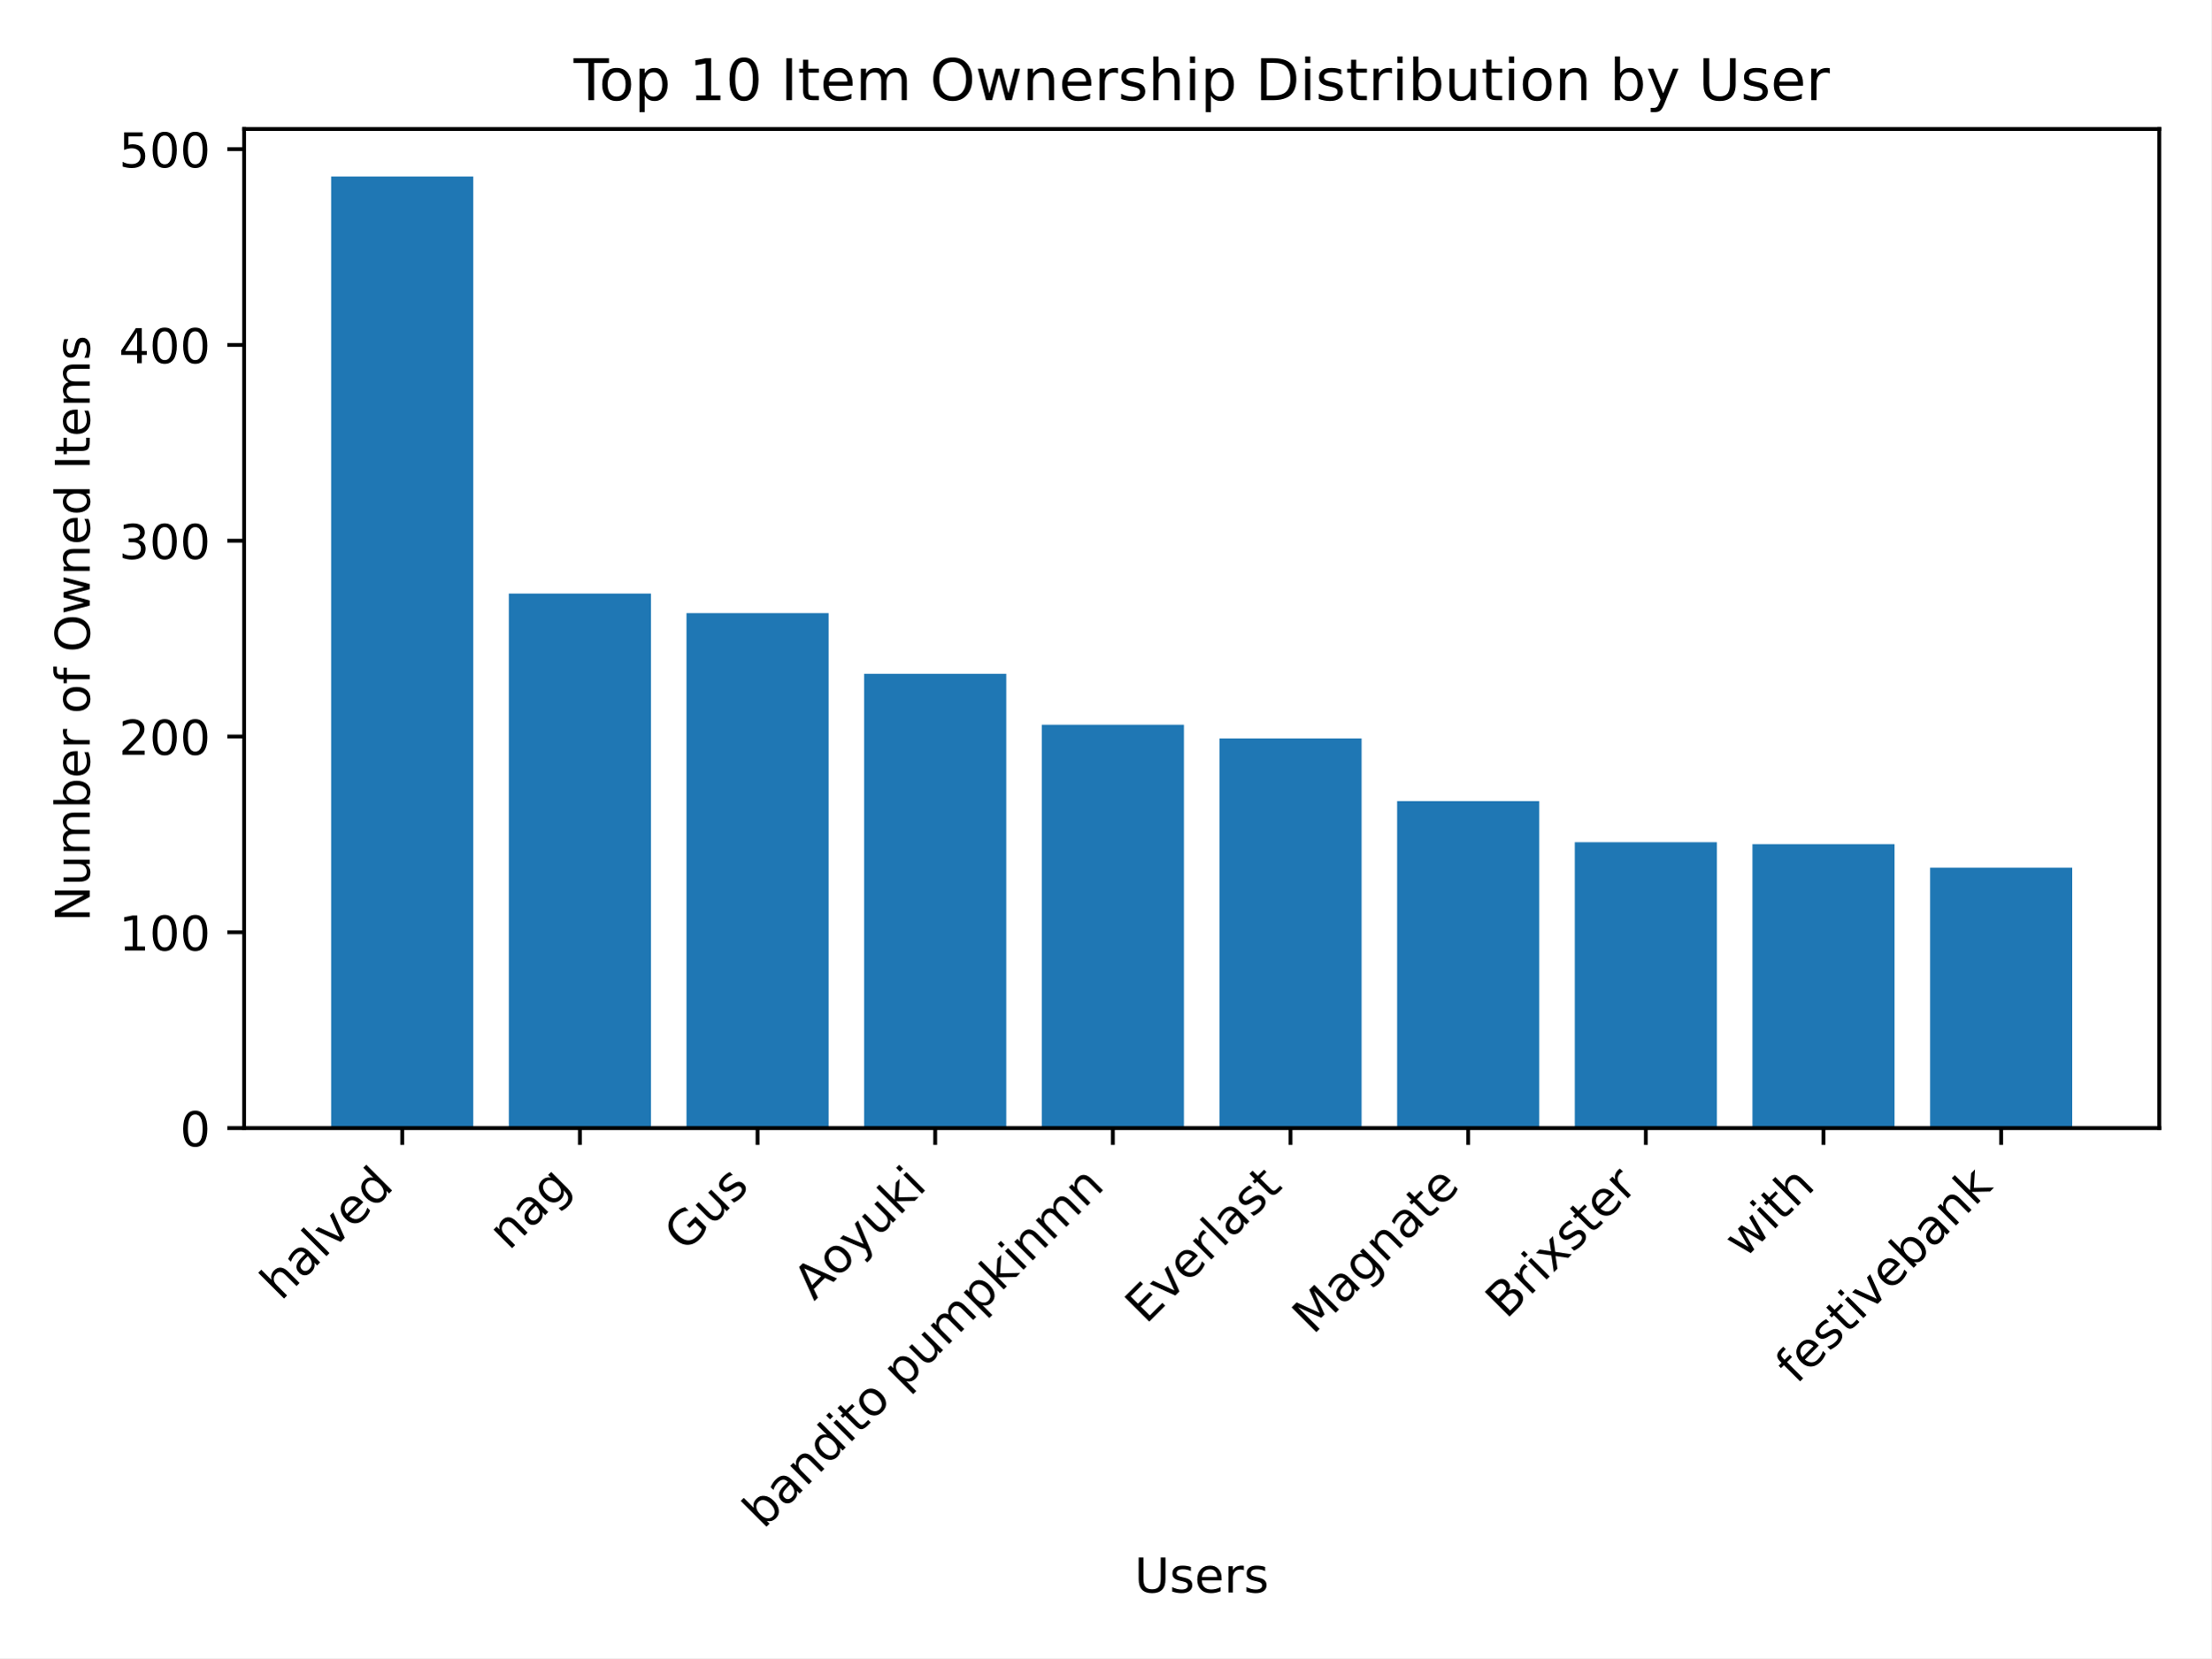
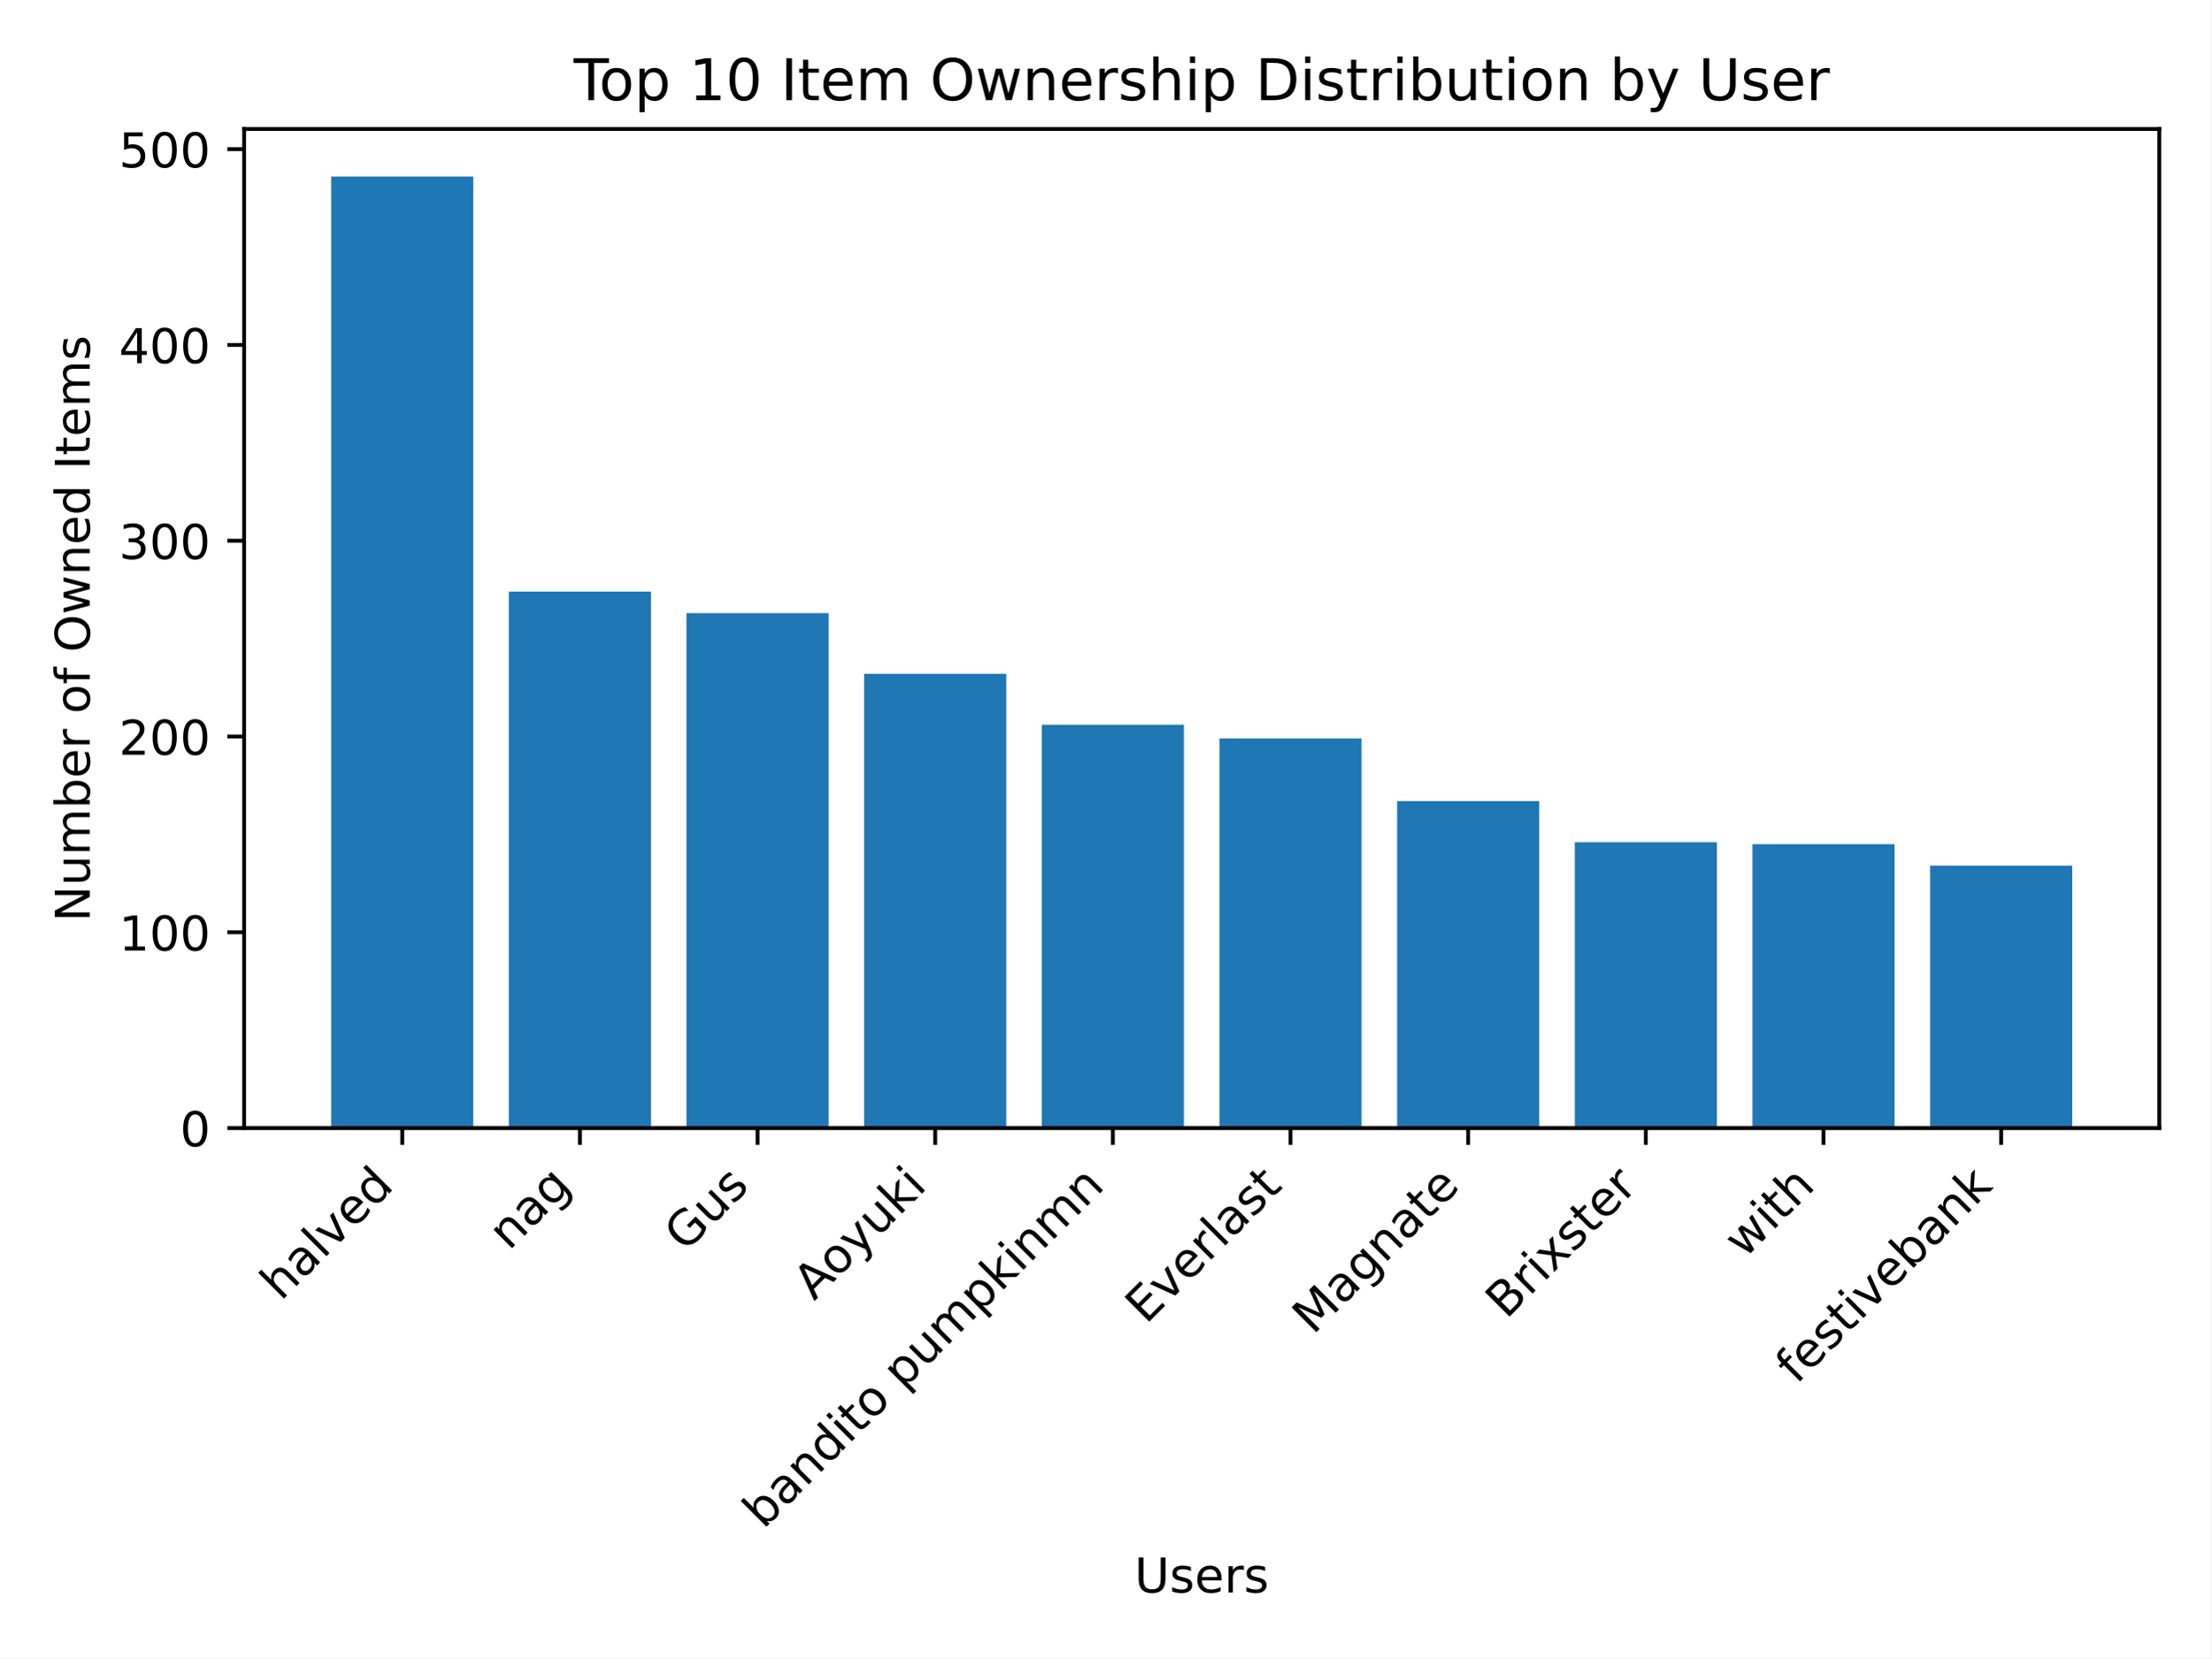
<svg xmlns="http://www.w3.org/2000/svg" xmlns:xlink="http://www.w3.org/1999/xlink" width="460.8pt" height="345.6pt" viewBox="0 0 460.8 345.6" version="1.1">
  <defs>
    <style type="text/css">*{stroke-linejoin: round; stroke-linecap: butt}</style>
  </defs>
  <g id="figure_1">
    <g id="patch_1">
      <path d="M 0 345.6  L 460.8 345.6  L 460.8 0  L 0 0  z " style="fill: #ffffff" />
    </g>
    <g id="axes_1">
      <g id="patch_2">
        <path d="M 50.87 235.125  L 450 235.125  L 450 26.88  L 50.87 26.88  z " style="fill: #ffffff" />
      </g>
      <g id="patch_3">
-         <path d="M 69.012 235.125  L 98.632 235.125  L 98.632 36.796  L 69.012 36.796  z " clip-path="url(#p51d1987bf2)" style="fill: #1f77b4" />
+         <path d="M 69.012 235.125  L 98.632 235.125  L 98.632 36.796  L 69.012 36.796  z " clip-path="url(#pe443e39ac0)" style="fill: #1f77b4" />
      </g>
      <g id="patch_4">
-         <path d="M 106.037 235.125  L 135.657 235.125  L 135.657 123.718  L 106.037 123.718  z " clip-path="url(#p51d1987bf2)" style="fill: #1f77b4" />
+         <path d="M 106.037 235.125  L 135.657 235.125  L 135.657 123.31  L 106.037 123.31  z " clip-path="url(#pe443e39ac0)" style="fill: #1f77b4" />
      </g>
      <g id="patch_5">
-         <path d="M 143.062 235.125  L 172.682 235.125  L 172.682 127.799  L 143.062 127.799  z " clip-path="url(#p51d1987bf2)" style="fill: #1f77b4" />
+         <path d="M 143.062 235.125  L 172.682 235.125  L 172.682 127.799  L 143.062 127.799  z " clip-path="url(#pe443e39ac0)" style="fill: #1f77b4" />
      </g>
      <g id="patch_6">
-         <path d="M 180.087 235.125  L 209.707 235.125  L 209.707 140.45  L 180.087 140.45  z " clip-path="url(#p51d1987bf2)" style="fill: #1f77b4" />
+         <path d="M 180.087 235.125  L 209.707 235.125  L 209.707 140.45  L 180.087 140.45  z " clip-path="url(#pe443e39ac0)" style="fill: #1f77b4" />
      </g>
      <g id="patch_7">
-         <path d="M 217.112 235.125  L 246.732 235.125  L 246.732 151.06  L 217.112 151.06  z " clip-path="url(#p51d1987bf2)" style="fill: #1f77b4" />
+         <path d="M 217.112 235.125  L 246.732 235.125  L 246.732 151.06  L 217.112 151.06  z " clip-path="url(#pe443e39ac0)" style="fill: #1f77b4" />
      </g>
      <g id="patch_8">
-         <path d="M 254.138 235.125  L 283.758 235.125  L 283.758 153.916  L 254.138 153.916  z " clip-path="url(#p51d1987bf2)" style="fill: #1f77b4" />
+         <path d="M 254.138 235.125  L 283.758 235.125  L 283.758 153.916  L 254.138 153.916  z " clip-path="url(#pe443e39ac0)" style="fill: #1f77b4" />
      </g>
      <g id="patch_9">
-         <path d="M 291.163 235.125  L 320.783 235.125  L 320.783 166.975  L 291.163 166.975  z " clip-path="url(#p51d1987bf2)" style="fill: #1f77b4" />
+         <path d="M 291.163 235.125  L 320.783 235.125  L 320.783 166.975  L 291.163 166.975  z " clip-path="url(#pe443e39ac0)" style="fill: #1f77b4" />
      </g>
      <g id="patch_10">
-         <path d="M 328.188 235.125  L 357.808 235.125  L 357.808 175.545  L 328.188 175.545  z " clip-path="url(#p51d1987bf2)" style="fill: #1f77b4" />
+         <path d="M 328.188 235.125  L 357.808 235.125  L 357.808 175.545  L 328.188 175.545  z " clip-path="url(#pe443e39ac0)" style="fill: #1f77b4" />
      </g>
      <g id="patch_11">
-         <path d="M 365.213 235.125  L 394.833 235.125  L 394.833 175.953  L 365.213 175.953  z " clip-path="url(#p51d1987bf2)" style="fill: #1f77b4" />
+         <path d="M 365.213 235.125  L 394.833 235.125  L 394.833 175.953  L 365.213 175.953  z " clip-path="url(#pe443e39ac0)" style="fill: #1f77b4" />
      </g>
      <g id="patch_12">
-         <path d="M 402.238 235.125  L 431.858 235.125  L 431.858 180.85  L 402.238 180.85  z " clip-path="url(#p51d1987bf2)" style="fill: #1f77b4" />
+         <path d="M 402.238 235.125  L 431.858 235.125  L 431.858 180.442  L 402.238 180.442  z " clip-path="url(#pe443e39ac0)" style="fill: #1f77b4" />
      </g>
      <g id="matplotlib.axis_1">
        <g id="xtick_1">
          <g id="line2d_1">
            <defs>
-               <path id="mb3ef1d6937" d="M 0 0  L 0 3.5  " style="stroke: #000000; stroke-width: 0.8" />
+               <path id="mfdde7c217c" d="M 0 0  L 0 3.5  " style="stroke: #000000; stroke-width: 0.8" />
            </defs>
            <g>
-               <use xlink:href="#mb3ef1d6937" x="83.822" y="235.125" style="stroke: #000000; stroke-width: 0.8" />
+               <use xlink:href="#mfdde7c217c" x="83.822" y="235.125" style="stroke: #000000; stroke-width: 0.8" />
            </g>
          </g>
          <g id="text_1">
            <g transform="translate(58.54764 271.3021) rotate(-45) scale(0.1 -0.1)">
              <defs>
                <path id="DejaVuSans-68" d="M 3513 2113  L 3513 0  L 2938 0  L 2938 2094  Q 2938 2591 2744 2837  Q 2550 3084 2163 3084  Q 1697 3084 1428 2787  Q 1159 2491 1159 1978  L 1159 0  L 581 0  L 581 4863  L 1159 4863  L 1159 2956  Q 1366 3272 1645 3428  Q 1925 3584 2291 3584  Q 2894 3584 3203 3211  Q 3513 2838 3513 2113  z " transform="scale(0.015625)" />
                <path id="DejaVuSans-61" d="M 2194 1759  Q 1497 1759 1228 1600  Q 959 1441 959 1056  Q 959 750 1161 570  Q 1363 391 1709 391  Q 2188 391 2477 730  Q 2766 1069 2766 1631  L 2766 1759  L 2194 1759  z M 3341 1997  L 3341 0  L 2766 0  L 2766 531  Q 2569 213 2275 61  Q 1981 -91 1556 -91  Q 1019 -91 701 211  Q 384 513 384 1019  Q 384 1609 779 1909  Q 1175 2209 1959 2209  L 2766 2209  L 2766 2266  Q 2766 2663 2505 2880  Q 2244 3097 1772 3097  Q 1472 3097 1187 3025  Q 903 2953 641 2809  L 641 3341  Q 956 3463 1253 3523  Q 1550 3584 1831 3584  Q 2591 3584 2966 3190  Q 3341 2797 3341 1997  z " transform="scale(0.015625)" />
                <path id="DejaVuSans-6c" d="M 603 4863  L 1178 4863  L 1178 0  L 603 0  L 603 4863  z " transform="scale(0.015625)" />
                <path id="DejaVuSans-76" d="M 191 3500  L 800 3500  L 1894 563  L 2988 3500  L 3597 3500  L 2284 0  L 1503 0  L 191 3500  z " transform="scale(0.015625)" />
                <path id="DejaVuSans-65" d="M 3597 1894  L 3597 1613  L 953 1613  Q 991 1019 1311 708  Q 1631 397 2203 397  Q 2534 397 2845 478  Q 3156 559 3463 722  L 3463 178  Q 3153 47 2828 -22  Q 2503 -91 2169 -91  Q 1331 -91 842 396  Q 353 884 353 1716  Q 353 2575 817 3079  Q 1281 3584 2069 3584  Q 2775 3584 3186 3129  Q 3597 2675 3597 1894  z M 3022 2063  Q 3016 2534 2758 2815  Q 2500 3097 2075 3097  Q 1594 3097 1305 2825  Q 1016 2553 972 2059  L 3022 2063  z " transform="scale(0.015625)" />
                <path id="DejaVuSans-64" d="M 2906 2969  L 2906 4863  L 3481 4863  L 3481 0  L 2906 0  L 2906 525  Q 2725 213 2448 61  Q 2172 -91 1784 -91  Q 1150 -91 751 415  Q 353 922 353 1747  Q 353 2572 751 3078  Q 1150 3584 1784 3584  Q 2172 3584 2448 3432  Q 2725 3281 2906 2969  z M 947 1747  Q 947 1113 1208 752  Q 1469 391 1925 391  Q 2381 391 2643 752  Q 2906 1113 2906 1747  Q 2906 2381 2643 2742  Q 2381 3103 1925 3103  Q 1469 3103 1208 2742  Q 947 2381 947 1747  z " transform="scale(0.015625)" />
              </defs>
              <use xlink:href="#DejaVuSans-68" />
              <use xlink:href="#DejaVuSans-61" x="63.379" />
              <use xlink:href="#DejaVuSans-6c" x="124.658" />
              <use xlink:href="#DejaVuSans-76" x="152.441" />
              <use xlink:href="#DejaVuSans-65" x="211.621" />
              <use xlink:href="#DejaVuSans-64" x="273.145" />
            </g>
          </g>
        </g>
        <g id="xtick_2">
          <g id="line2d_2">
            <g>
-               <use xlink:href="#mb3ef1d6937" x="120.847" y="235.125" style="stroke: #000000; stroke-width: 0.8" />
+               <use xlink:href="#mfdde7c217c" x="120.847" y="235.125" style="stroke: #000000; stroke-width: 0.8" />
            </g>
          </g>
          <g id="text_2">
            <g transform="translate(106.0732 260.8015) rotate(-45) scale(0.1 -0.1)">
              <defs>
                <path id="DejaVuSans-6e" d="M 3513 2113  L 3513 0  L 2938 0  L 2938 2094  Q 2938 2591 2744 2837  Q 2550 3084 2163 3084  Q 1697 3084 1428 2787  Q 1159 2491 1159 1978  L 1159 0  L 581 0  L 581 3500  L 1159 3500  L 1159 2956  Q 1366 3272 1645 3428  Q 1925 3584 2291 3584  Q 2894 3584 3203 3211  Q 3513 2838 3513 2113  z " transform="scale(0.015625)" />
                <path id="DejaVuSans-67" d="M 2906 1791  Q 2906 2416 2648 2759  Q 2391 3103 1925 3103  Q 1463 3103 1205 2759  Q 947 2416 947 1791  Q 947 1169 1205 825  Q 1463 481 1925 481  Q 2391 481 2648 825  Q 2906 1169 2906 1791  z M 3481 434  Q 3481 -459 3084 -895  Q 2688 -1331 1869 -1331  Q 1566 -1331 1297 -1286  Q 1028 -1241 775 -1147  L 775 -588  Q 1028 -725 1275 -790  Q 1522 -856 1778 -856  Q 2344 -856 2625 -561  Q 2906 -266 2906 331  L 2906 616  Q 2728 306 2450 153  Q 2172 0 1784 0  Q 1141 0 747 490  Q 353 981 353 1791  Q 353 2603 747 3093  Q 1141 3584 1784 3584  Q 2172 3584 2450 3431  Q 2728 3278 2906 2969  L 2906 3500  L 3481 3500  L 3481 434  z " transform="scale(0.015625)" />
              </defs>
              <use xlink:href="#DejaVuSans-6e" />
              <use xlink:href="#DejaVuSans-61" x="63.379" />
              <use xlink:href="#DejaVuSans-67" x="124.658" />
            </g>
          </g>
        </g>
        <g id="xtick_3">
          <g id="line2d_3">
            <g>
-               <use xlink:href="#mb3ef1d6937" x="157.872" y="235.125" style="stroke: #000000; stroke-width: 0.8" />
+               <use xlink:href="#mfdde7c217c" x="157.872" y="235.125" style="stroke: #000000; stroke-width: 0.8" />
            </g>
          </g>
          <g id="text_3">
            <g transform="translate(142.758 261.1418) rotate(-45) scale(0.1 -0.1)">
              <defs>
                <path id="DejaVuSans-47" d="M 3809 666  L 3809 1919  L 2778 1919  L 2778 2438  L 4434 2438  L 4434 434  Q 4069 175 3628 42  Q 3188 -91 2688 -91  Q 1594 -91 976 548  Q 359 1188 359 2328  Q 359 3472 976 4111  Q 1594 4750 2688 4750  Q 3144 4750 3555 4637  Q 3966 4525 4313 4306  L 4313 3634  Q 3963 3931 3569 4081  Q 3175 4231 2741 4231  Q 1884 4231 1454 3753  Q 1025 3275 1025 2328  Q 1025 1384 1454 906  Q 1884 428 2741 428  Q 3075 428 3337 486  Q 3600 544 3809 666  z " transform="scale(0.015625)" />
                <path id="DejaVuSans-75" d="M 544 1381  L 544 3500  L 1119 3500  L 1119 1403  Q 1119 906 1312 657  Q 1506 409 1894 409  Q 2359 409 2629 706  Q 2900 1003 2900 1516  L 2900 3500  L 3475 3500  L 3475 0  L 2900 0  L 2900 538  Q 2691 219 2414 64  Q 2138 -91 1772 -91  Q 1169 -91 856 284  Q 544 659 544 1381  z M 1991 3584  L 1991 3584  z " transform="scale(0.015625)" />
                <path id="DejaVuSans-73" d="M 2834 3397  L 2834 2853  Q 2591 2978 2328 3040  Q 2066 3103 1784 3103  Q 1356 3103 1142 2972  Q 928 2841 928 2578  Q 928 2378 1081 2264  Q 1234 2150 1697 2047  L 1894 2003  Q 2506 1872 2764 1633  Q 3022 1394 3022 966  Q 3022 478 2636 193  Q 2250 -91 1575 -91  Q 1294 -91 989 -36  Q 684 19 347 128  L 347 722  Q 666 556 975 473  Q 1284 391 1588 391  Q 1994 391 2212 530  Q 2431 669 2431 922  Q 2431 1156 2273 1281  Q 2116 1406 1581 1522  L 1381 1569  Q 847 1681 609 1914  Q 372 2147 372 2553  Q 372 3047 722 3315  Q 1072 3584 1716 3584  Q 2034 3584 2315 3537  Q 2597 3491 2834 3397  z " transform="scale(0.015625)" />
              </defs>
              <use xlink:href="#DejaVuSans-47" />
              <use xlink:href="#DejaVuSans-75" x="77.49" />
              <use xlink:href="#DejaVuSans-73" x="140.869" />
            </g>
          </g>
        </g>
        <g id="xtick_4">
          <g id="line2d_4">
            <g>
-               <use xlink:href="#mb3ef1d6937" x="194.897" y="235.125" style="stroke: #000000; stroke-width: 0.8" />
+               <use xlink:href="#mfdde7c217c" x="194.897" y="235.125" style="stroke: #000000; stroke-width: 0.8" />
            </g>
          </g>
          <g id="text_4">
            <g transform="translate(169.6615 271.2634) rotate(-45) scale(0.1 -0.1)">
              <defs>
                <path id="DejaVuSans-41" d="M 2188 4044  L 1331 1722  L 3047 1722  L 2188 4044  z M 1831 4666  L 2547 4666  L 4325 0  L 3669 0  L 3244 1197  L 1141 1197  L 716 0  L 50 0  L 1831 4666  z " transform="scale(0.015625)" />
                <path id="DejaVuSans-6f" d="M 1959 3097  Q 1497 3097 1228 2736  Q 959 2375 959 1747  Q 959 1119 1226 758  Q 1494 397 1959 397  Q 2419 397 2687 759  Q 2956 1122 2956 1747  Q 2956 2369 2687 2733  Q 2419 3097 1959 3097  z M 1959 3584  Q 2709 3584 3137 3096  Q 3566 2609 3566 1747  Q 3566 888 3137 398  Q 2709 -91 1959 -91  Q 1206 -91 779 398  Q 353 888 353 1747  Q 353 2609 779 3096  Q 1206 3584 1959 3584  z " transform="scale(0.015625)" />
                <path id="DejaVuSans-79" d="M 2059 -325  Q 1816 -950 1584 -1140  Q 1353 -1331 966 -1331  L 506 -1331  L 506 -850  L 844 -850  Q 1081 -850 1212 -737  Q 1344 -625 1503 -206  L 1606 56  L 191 3500  L 800 3500  L 1894 763  L 2988 3500  L 3597 3500  L 2059 -325  z " transform="scale(0.015625)" />
                <path id="DejaVuSans-6b" d="M 581 4863  L 1159 4863  L 1159 1991  L 2875 3500  L 3609 3500  L 1753 1863  L 3688 0  L 2938 0  L 1159 1709  L 1159 0  L 581 0  L 581 4863  z " transform="scale(0.015625)" />
                <path id="DejaVuSans-69" d="M 603 3500  L 1178 3500  L 1178 0  L 603 0  L 603 3500  z M 603 4863  L 1178 4863  L 1178 4134  L 603 4134  L 603 4863  z " transform="scale(0.015625)" />
              </defs>
              <use xlink:href="#DejaVuSans-41" />
              <use xlink:href="#DejaVuSans-6f" x="66.658" />
              <use xlink:href="#DejaVuSans-79" x="127.84" />
              <use xlink:href="#DejaVuSans-75" x="187.02" />
              <use xlink:href="#DejaVuSans-6b" x="250.398" />
              <use xlink:href="#DejaVuSans-69" x="308.309" />
            </g>
          </g>
        </g>
        <g id="xtick_5">
          <g id="line2d_5">
            <g>
-               <use xlink:href="#mb3ef1d6937" x="231.922" y="235.125" style="stroke: #000000; stroke-width: 0.8" />
+               <use xlink:href="#mfdde7c217c" x="231.922" y="235.125" style="stroke: #000000; stroke-width: 0.8" />
            </g>
          </g>
          <g id="text_5">
            <g transform="translate(159.0927 318.8572) rotate(-45) scale(0.1 -0.1)">
              <defs>
                <path id="DejaVuSans-62" d="M 3116 1747  Q 3116 2381 2855 2742  Q 2594 3103 2138 3103  Q 1681 3103 1420 2742  Q 1159 2381 1159 1747  Q 1159 1113 1420 752  Q 1681 391 2138 391  Q 2594 391 2855 752  Q 3116 1113 3116 1747  z M 1159 2969  Q 1341 3281 1617 3432  Q 1894 3584 2278 3584  Q 2916 3584 3314 3078  Q 3713 2572 3713 1747  Q 3713 922 3314 415  Q 2916 -91 2278 -91  Q 1894 -91 1617 61  Q 1341 213 1159 525  L 1159 0  L 581 0  L 581 4863  L 1159 4863  L 1159 2969  z " transform="scale(0.015625)" />
                <path id="DejaVuSans-74" d="M 1172 4494  L 1172 3500  L 2356 3500  L 2356 3053  L 1172 3053  L 1172 1153  Q 1172 725 1289 603  Q 1406 481 1766 481  L 2356 481  L 2356 0  L 1766 0  Q 1100 0 847 248  Q 594 497 594 1153  L 594 3053  L 172 3053  L 172 3500  L 594 3500  L 594 4494  L 1172 4494  z " transform="scale(0.015625)" />
                <path id="DejaVuSans-20" transform="scale(0.015625)" />
                <path id="DejaVuSans-70" d="M 1159 525  L 1159 -1331  L 581 -1331  L 581 3500  L 1159 3500  L 1159 2969  Q 1341 3281 1617 3432  Q 1894 3584 2278 3584  Q 2916 3584 3314 3078  Q 3713 2572 3713 1747  Q 3713 922 3314 415  Q 2916 -91 2278 -91  Q 1894 -91 1617 61  Q 1341 213 1159 525  z M 3116 1747  Q 3116 2381 2855 2742  Q 2594 3103 2138 3103  Q 1681 3103 1420 2742  Q 1159 2381 1159 1747  Q 1159 1113 1420 752  Q 1681 391 2138 391  Q 2594 391 2855 752  Q 3116 1113 3116 1747  z " transform="scale(0.015625)" />
                <path id="DejaVuSans-6d" d="M 3328 2828  Q 3544 3216 3844 3400  Q 4144 3584 4550 3584  Q 5097 3584 5394 3201  Q 5691 2819 5691 2113  L 5691 0  L 5113 0  L 5113 2094  Q 5113 2597 4934 2840  Q 4756 3084 4391 3084  Q 3944 3084 3684 2787  Q 3425 2491 3425 1978  L 3425 0  L 2847 0  L 2847 2094  Q 2847 2600 2669 2842  Q 2491 3084 2119 3084  Q 1678 3084 1418 2786  Q 1159 2488 1159 1978  L 1159 0  L 581 0  L 581 3500  L 1159 3500  L 1159 2956  Q 1356 3278 1631 3431  Q 1906 3584 2284 3584  Q 2666 3584 2933 3390  Q 3200 3197 3328 2828  z " transform="scale(0.015625)" />
              </defs>
              <use xlink:href="#DejaVuSans-62" />
              <use xlink:href="#DejaVuSans-61" x="63.477" />
              <use xlink:href="#DejaVuSans-6e" x="124.756" />
              <use xlink:href="#DejaVuSans-64" x="188.135" />
              <use xlink:href="#DejaVuSans-69" x="251.611" />
              <use xlink:href="#DejaVuSans-74" x="279.395" />
              <use xlink:href="#DejaVuSans-6f" x="318.604" />
              <use xlink:href="#DejaVuSans-20" x="379.785" />
              <use xlink:href="#DejaVuSans-70" x="411.572" />
              <use xlink:href="#DejaVuSans-75" x="475.049" />
              <use xlink:href="#DejaVuSans-6d" x="538.428" />
              <use xlink:href="#DejaVuSans-70" x="635.84" />
              <use xlink:href="#DejaVuSans-6b" x="699.316" />
              <use xlink:href="#DejaVuSans-69" x="757.227" />
              <use xlink:href="#DejaVuSans-6e" x="785.01" />
              <use xlink:href="#DejaVuSans-6d" x="848.389" />
              <use xlink:href="#DejaVuSans-6e" x="945.801" />
            </g>
          </g>
        </g>
        <g id="xtick_6">
          <g id="line2d_6">
            <g>
-               <use xlink:href="#mb3ef1d6937" x="268.948" y="235.125" style="stroke: #000000; stroke-width: 0.8" />
+               <use xlink:href="#mfdde7c217c" x="268.948" y="235.125" style="stroke: #000000; stroke-width: 0.8" />
            </g>
          </g>
          <g id="text_6">
            <g transform="translate(238.8126 276.1623) rotate(-45) scale(0.1 -0.1)">
              <defs>
                <path id="DejaVuSans-45" d="M 628 4666  L 3578 4666  L 3578 4134  L 1259 4134  L 1259 2753  L 3481 2753  L 3481 2222  L 1259 2222  L 1259 531  L 3634 531  L 3634 0  L 628 0  L 628 4666  z " transform="scale(0.015625)" />
                <path id="DejaVuSans-72" d="M 2631 2963  Q 2534 3019 2420 3045  Q 2306 3072 2169 3072  Q 1681 3072 1420 2755  Q 1159 2438 1159 1844  L 1159 0  L 581 0  L 581 3500  L 1159 3500  L 1159 2956  Q 1341 3275 1631 3429  Q 1922 3584 2338 3584  Q 2397 3584 2469 3576  Q 2541 3569 2628 3553  L 2631 2963  z " transform="scale(0.015625)" />
              </defs>
              <use xlink:href="#DejaVuSans-45" />
              <use xlink:href="#DejaVuSans-76" x="63.184" />
              <use xlink:href="#DejaVuSans-65" x="122.363" />
              <use xlink:href="#DejaVuSans-72" x="183.887" />
              <use xlink:href="#DejaVuSans-6c" x="225" />
              <use xlink:href="#DejaVuSans-61" x="252.783" />
              <use xlink:href="#DejaVuSans-73" x="314.062" />
              <use xlink:href="#DejaVuSans-74" x="366.162" />
            </g>
          </g>
        </g>
        <g id="xtick_7">
          <g id="line2d_7">
            <g>
-               <use xlink:href="#mb3ef1d6937" x="305.973" y="235.125" style="stroke: #000000; stroke-width: 0.8" />
+               <use xlink:href="#mfdde7c217c" x="305.973" y="235.125" style="stroke: #000000; stroke-width: 0.8" />
            </g>
          </g>
          <g id="text_7">
            <g transform="translate(273.6412 278.3588) rotate(-45) scale(0.1 -0.1)">
              <defs>
                <path id="DejaVuSans-4d" d="M 628 4666  L 1569 4666  L 2759 1491  L 3956 4666  L 4897 4666  L 4897 0  L 4281 0  L 4281 4097  L 3078 897  L 2444 897  L 1241 4097  L 1241 0  L 628 0  L 628 4666  z " transform="scale(0.015625)" />
              </defs>
              <use xlink:href="#DejaVuSans-4d" />
              <use xlink:href="#DejaVuSans-61" x="86.279" />
              <use xlink:href="#DejaVuSans-67" x="147.559" />
              <use xlink:href="#DejaVuSans-6e" x="211.035" />
              <use xlink:href="#DejaVuSans-61" x="274.414" />
              <use xlink:href="#DejaVuSans-74" x="335.693" />
              <use xlink:href="#DejaVuSans-65" x="374.902" />
            </g>
          </g>
        </g>
        <g id="xtick_8">
          <g id="line2d_8">
            <g>
-               <use xlink:href="#mb3ef1d6937" x="342.998" y="235.125" style="stroke: #000000; stroke-width: 0.8" />
+               <use xlink:href="#mfdde7c217c" x="342.998" y="235.125" style="stroke: #000000; stroke-width: 0.8" />
            </g>
          </g>
          <g id="text_8">
            <g transform="translate(313.9057 275.1193) rotate(-45) scale(0.1 -0.1)">
              <defs>
                <path id="DejaVuSans-42" d="M 1259 2228  L 1259 519  L 2272 519  Q 2781 519 3026 730  Q 3272 941 3272 1375  Q 3272 1813 3026 2020  Q 2781 2228 2272 2228  L 1259 2228  z M 1259 4147  L 1259 2741  L 2194 2741  Q 2656 2741 2882 2914  Q 3109 3088 3109 3444  Q 3109 3797 2882 3972  Q 2656 4147 2194 4147  L 1259 4147  z M 628 4666  L 2241 4666  Q 2963 4666 3353 4366  Q 3744 4066 3744 3513  Q 3744 3084 3544 2831  Q 3344 2578 2956 2516  Q 3422 2416 3680 2098  Q 3938 1781 3938 1306  Q 3938 681 3513 340  Q 3088 0 2303 0  L 628 0  L 628 4666  z " transform="scale(0.015625)" />
                <path id="DejaVuSans-78" d="M 3513 3500  L 2247 1797  L 3578 0  L 2900 0  L 1881 1375  L 863 0  L 184 0  L 1544 1831  L 300 3500  L 978 3500  L 1906 2253  L 2834 3500  L 3513 3500  z " transform="scale(0.015625)" />
              </defs>
              <use xlink:href="#DejaVuSans-42" />
              <use xlink:href="#DejaVuSans-72" x="68.604" />
              <use xlink:href="#DejaVuSans-69" x="109.717" />
              <use xlink:href="#DejaVuSans-78" x="137.5" />
              <use xlink:href="#DejaVuSans-73" x="196.68" />
              <use xlink:href="#DejaVuSans-74" x="248.779" />
              <use xlink:href="#DejaVuSans-65" x="287.988" />
              <use xlink:href="#DejaVuSans-72" x="349.512" />
            </g>
          </g>
        </g>
        <g id="xtick_9">
          <g id="line2d_9">
            <g>
-               <use xlink:href="#mb3ef1d6937" x="380.023" y="235.125" style="stroke: #000000; stroke-width: 0.8" />
+               <use xlink:href="#mfdde7c217c" x="380.023" y="235.125" style="stroke: #000000; stroke-width: 0.8" />
            </g>
          </g>
          <g id="text_9">
            <g transform="translate(363.5515 262.4986) rotate(-45) scale(0.1 -0.1)">
              <defs>
                <path id="DejaVuSans-77" d="M 269 3500  L 844 3500  L 1563 769  L 2278 3500  L 2956 3500  L 3675 769  L 4391 3500  L 4966 3500  L 4050 0  L 3372 0  L 2619 2869  L 1863 0  L 1184 0  L 269 3500  z " transform="scale(0.015625)" />
              </defs>
              <use xlink:href="#DejaVuSans-77" />
              <use xlink:href="#DejaVuSans-69" x="81.787" />
              <use xlink:href="#DejaVuSans-74" x="109.57" />
              <use xlink:href="#DejaVuSans-68" x="148.779" />
            </g>
          </g>
        </g>
        <g id="xtick_10">
          <g id="line2d_10">
            <g>
-               <use xlink:href="#mb3ef1d6937" x="417.048" y="235.125" style="stroke: #000000; stroke-width: 0.8" />
+               <use xlink:href="#mfdde7c217c" x="417.048" y="235.125" style="stroke: #000000; stroke-width: 0.8" />
            </g>
          </g>
          <g id="text_10">
            <g transform="translate(374.3827 288.6925) rotate(-45) scale(0.1 -0.1)">
              <defs>
                <path id="DejaVuSans-66" d="M 2375 4863  L 2375 4384  L 1825 4384  Q 1516 4384 1395 4259  Q 1275 4134 1275 3809  L 1275 3500  L 2222 3500  L 2222 3053  L 1275 3053  L 1275 0  L 697 0  L 697 3053  L 147 3053  L 147 3500  L 697 3500  L 697 3744  Q 697 4328 969 4595  Q 1241 4863 1831 4863  L 2375 4863  z " transform="scale(0.015625)" />
              </defs>
              <use xlink:href="#DejaVuSans-66" />
              <use xlink:href="#DejaVuSans-65" x="35.205" />
              <use xlink:href="#DejaVuSans-73" x="96.729" />
              <use xlink:href="#DejaVuSans-74" x="148.828" />
              <use xlink:href="#DejaVuSans-69" x="188.037" />
              <use xlink:href="#DejaVuSans-76" x="215.82" />
              <use xlink:href="#DejaVuSans-65" x="275" />
              <use xlink:href="#DejaVuSans-62" x="336.523" />
              <use xlink:href="#DejaVuSans-61" x="400" />
              <use xlink:href="#DejaVuSans-6e" x="461.279" />
              <use xlink:href="#DejaVuSans-6b" x="524.658" />
            </g>
          </g>
        </g>
        <g id="text_11">
          <g transform="translate(236.4342 331.9262) scale(0.1 -0.1)">
            <defs>
              <path id="DejaVuSans-55" d="M 556 4666  L 1191 4666  L 1191 1831  Q 1191 1081 1462 751  Q 1734 422 2344 422  Q 2950 422 3222 751  Q 3494 1081 3494 1831  L 3494 4666  L 4128 4666  L 4128 1753  Q 4128 841 3676 375  Q 3225 -91 2344 -91  Q 1459 -91 1007 375  Q 556 841 556 1753  L 556 4666  z " transform="scale(0.015625)" />
            </defs>
            <use xlink:href="#DejaVuSans-55" />
            <use xlink:href="#DejaVuSans-73" x="73.193" />
            <use xlink:href="#DejaVuSans-65" x="125.293" />
            <use xlink:href="#DejaVuSans-72" x="186.816" />
            <use xlink:href="#DejaVuSans-73" x="227.93" />
          </g>
        </g>
      </g>
      <g id="matplotlib.axis_2">
        <g id="ytick_1">
          <g id="line2d_11">
            <defs>
-               <path id="m74cdeef93b" d="M 0 0  L -3.5 0  " style="stroke: #000000; stroke-width: 0.8" />
+               <path id="m3d1c276ce7" d="M 0 0  L -3.5 0  " style="stroke: #000000; stroke-width: 0.8" />
            </defs>
            <g>
-               <use xlink:href="#m74cdeef93b" x="50.87" y="235.125" style="stroke: #000000; stroke-width: 0.8" />
+               <use xlink:href="#m3d1c276ce7" x="50.87" y="235.125" style="stroke: #000000; stroke-width: 0.8" />
            </g>
          </g>
          <g id="text_12">
            <g transform="translate(37.5075 238.9243) scale(0.1 -0.1)">
              <defs>
                <path id="DejaVuSans-30" d="M 2034 4250  Q 1547 4250 1301 3770  Q 1056 3291 1056 2328  Q 1056 1369 1301 889  Q 1547 409 2034 409  Q 2525 409 2770 889  Q 3016 1369 3016 2328  Q 3016 3291 2770 3770  Q 2525 4250 2034 4250  z M 2034 4750  Q 2819 4750 3233 4129  Q 3647 3509 3647 2328  Q 3647 1150 3233 529  Q 2819 -91 2034 -91  Q 1250 -91 836 529  Q 422 1150 422 2328  Q 422 3509 836 4129  Q 1250 4750 2034 4750  z " transform="scale(0.015625)" />
              </defs>
              <use xlink:href="#DejaVuSans-30" />
            </g>
          </g>
        </g>
        <g id="ytick_2">
          <g id="line2d_12">
            <g>
-               <use xlink:href="#m74cdeef93b" x="50.87" y="194.317" style="stroke: #000000; stroke-width: 0.8" />
+               <use xlink:href="#m3d1c276ce7" x="50.87" y="194.317" style="stroke: #000000; stroke-width: 0.8" />
            </g>
          </g>
          <g id="text_13">
            <g transform="translate(24.7825 198.1159) scale(0.1 -0.1)">
              <defs>
                <path id="DejaVuSans-31" d="M 794 531  L 1825 531  L 1825 4091  L 703 3866  L 703 4441  L 1819 4666  L 2450 4666  L 2450 531  L 3481 531  L 3481 0  L 794 0  L 794 531  z " transform="scale(0.015625)" />
              </defs>
              <use xlink:href="#DejaVuSans-31" />
              <use xlink:href="#DejaVuSans-30" x="63.623" />
              <use xlink:href="#DejaVuSans-30" x="127.246" />
            </g>
          </g>
        </g>
        <g id="ytick_3">
          <g id="line2d_13">
            <g>
-               <use xlink:href="#m74cdeef93b" x="50.87" y="153.508" style="stroke: #000000; stroke-width: 0.8" />
+               <use xlink:href="#m3d1c276ce7" x="50.87" y="153.508" style="stroke: #000000; stroke-width: 0.8" />
            </g>
          </g>
          <g id="text_14">
            <g transform="translate(24.7825 157.3076) scale(0.1 -0.1)">
              <defs>
                <path id="DejaVuSans-32" d="M 1228 531  L 3431 531  L 3431 0  L 469 0  L 469 531  Q 828 903 1448 1529  Q 2069 2156 2228 2338  Q 2531 2678 2651 2914  Q 2772 3150 2772 3378  Q 2772 3750 2511 3984  Q 2250 4219 1831 4219  Q 1534 4219 1204 4116  Q 875 4013 500 3803  L 500 4441  Q 881 4594 1212 4672  Q 1544 4750 1819 4750  Q 2544 4750 2975 4387  Q 3406 4025 3406 3419  Q 3406 3131 3298 2873  Q 3191 2616 2906 2266  Q 2828 2175 2409 1742  Q 1991 1309 1228 531  z " transform="scale(0.015625)" />
              </defs>
              <use xlink:href="#DejaVuSans-32" />
              <use xlink:href="#DejaVuSans-30" x="63.623" />
              <use xlink:href="#DejaVuSans-30" x="127.246" />
            </g>
          </g>
        </g>
        <g id="ytick_4">
          <g id="line2d_14">
            <g>
-               <use xlink:href="#m74cdeef93b" x="50.87" y="112.7" style="stroke: #000000; stroke-width: 0.8" />
+               <use xlink:href="#m3d1c276ce7" x="50.87" y="112.7" style="stroke: #000000; stroke-width: 0.8" />
            </g>
          </g>
          <g id="text_15">
            <g transform="translate(24.7825 116.4992) scale(0.1 -0.1)">
              <defs>
                <path id="DejaVuSans-33" d="M 2597 2516  Q 3050 2419 3304 2112  Q 3559 1806 3559 1356  Q 3559 666 3084 287  Q 2609 -91 1734 -91  Q 1441 -91 1130 -33  Q 819 25 488 141  L 488 750  Q 750 597 1062 519  Q 1375 441 1716 441  Q 2309 441 2620 675  Q 2931 909 2931 1356  Q 2931 1769 2642 2001  Q 2353 2234 1838 2234  L 1294 2234  L 1294 2753  L 1863 2753  Q 2328 2753 2575 2939  Q 2822 3125 2822 3475  Q 2822 3834 2567 4026  Q 2313 4219 1838 4219  Q 1578 4219 1281 4162  Q 984 4106 628 3988  L 628 4550  Q 988 4650 1302 4700  Q 1616 4750 1894 4750  Q 2613 4750 3031 4423  Q 3450 4097 3450 3541  Q 3450 3153 3228 2886  Q 3006 2619 2597 2516  z " transform="scale(0.015625)" />
              </defs>
              <use xlink:href="#DejaVuSans-33" />
              <use xlink:href="#DejaVuSans-30" x="63.623" />
              <use xlink:href="#DejaVuSans-30" x="127.246" />
            </g>
          </g>
        </g>
        <g id="ytick_5">
          <g id="line2d_15">
            <g>
-               <use xlink:href="#m74cdeef93b" x="50.87" y="71.892" style="stroke: #000000; stroke-width: 0.8" />
+               <use xlink:href="#m3d1c276ce7" x="50.87" y="71.892" style="stroke: #000000; stroke-width: 0.8" />
            </g>
          </g>
          <g id="text_16">
            <g transform="translate(24.7825 75.69084) scale(0.1 -0.1)">
              <defs>
                <path id="DejaVuSans-34" d="M 2419 4116  L 825 1625  L 2419 1625  L 2419 4116  z M 2253 4666  L 3047 4666  L 3047 1625  L 3713 1625  L 3713 1100  L 3047 1100  L 3047 0  L 2419 0  L 2419 1100  L 313 1100  L 313 1709  L 2253 4666  z " transform="scale(0.015625)" />
              </defs>
              <use xlink:href="#DejaVuSans-34" />
              <use xlink:href="#DejaVuSans-30" x="63.623" />
              <use xlink:href="#DejaVuSans-30" x="127.246" />
            </g>
          </g>
        </g>
        <g id="ytick_6">
          <g id="line2d_16">
            <g>
-               <use xlink:href="#m74cdeef93b" x="50.87" y="31.083" style="stroke: #000000; stroke-width: 0.8" />
+               <use xlink:href="#m3d1c276ce7" x="50.87" y="31.083" style="stroke: #000000; stroke-width: 0.8" />
            </g>
          </g>
          <g id="text_17">
            <g transform="translate(24.7825 34.88248) scale(0.1 -0.1)">
              <defs>
                <path id="DejaVuSans-35" d="M 691 4666  L 3169 4666  L 3169 4134  L 1269 4134  L 1269 2991  Q 1406 3038 1543 3061  Q 1681 3084 1819 3084  Q 2600 3084 3056 2656  Q 3513 2228 3513 1497  Q 3513 744 3044 326  Q 2575 -91 1722 -91  Q 1428 -91 1123 -41  Q 819 9 494 109  L 494 744  Q 775 591 1075 516  Q 1375 441 1709 441  Q 2250 441 2565 725  Q 2881 1009 2881 1497  Q 2881 1984 2565 2268  Q 2250 2553 1709 2553  Q 1456 2553 1204 2497  Q 953 2441 691 2322  L 691 4666  z " transform="scale(0.015625)" />
              </defs>
              <use xlink:href="#DejaVuSans-35" />
              <use xlink:href="#DejaVuSans-30" x="63.623" />
              <use xlink:href="#DejaVuSans-30" x="127.246" />
            </g>
          </g>
        </g>
        <g id="text_18">
          <g transform="translate(18.70281 192.1064) rotate(-90) scale(0.1 -0.1)">
            <defs>
              <path id="DejaVuSans-4e" d="M 628 4666  L 1478 4666  L 3547 763  L 3547 4666  L 4159 4666  L 4159 0  L 3309 0  L 1241 3903  L 1241 0  L 628 0  L 628 4666  z " transform="scale(0.015625)" />
              <path id="DejaVuSans-4f" d="M 2522 4238  Q 1834 4238 1429 3725  Q 1025 3213 1025 2328  Q 1025 1447 1429 934  Q 1834 422 2522 422  Q 3209 422 3611 934  Q 4013 1447 4013 2328  Q 4013 3213 3611 3725  Q 3209 4238 2522 4238  z M 2522 4750  Q 3503 4750 4090 4092  Q 4678 3434 4678 2328  Q 4678 1225 4090 567  Q 3503 -91 2522 -91  Q 1538 -91 948 565  Q 359 1222 359 2328  Q 359 3434 948 4092  Q 1538 4750 2522 4750  z " transform="scale(0.015625)" />
              <path id="DejaVuSans-49" d="M 628 4666  L 1259 4666  L 1259 0  L 628 0  L 628 4666  z " transform="scale(0.015625)" />
            </defs>
            <use xlink:href="#DejaVuSans-4e" />
            <use xlink:href="#DejaVuSans-75" x="74.805" />
            <use xlink:href="#DejaVuSans-6d" x="138.184" />
            <use xlink:href="#DejaVuSans-62" x="235.596" />
            <use xlink:href="#DejaVuSans-65" x="299.072" />
            <use xlink:href="#DejaVuSans-72" x="360.596" />
            <use xlink:href="#DejaVuSans-20" x="401.709" />
            <use xlink:href="#DejaVuSans-6f" x="433.496" />
            <use xlink:href="#DejaVuSans-66" x="494.678" />
            <use xlink:href="#DejaVuSans-20" x="529.883" />
            <use xlink:href="#DejaVuSans-4f" x="561.67" />
            <use xlink:href="#DejaVuSans-77" x="640.381" />
            <use xlink:href="#DejaVuSans-6e" x="722.168" />
            <use xlink:href="#DejaVuSans-65" x="785.547" />
            <use xlink:href="#DejaVuSans-64" x="847.07" />
            <use xlink:href="#DejaVuSans-20" x="910.547" />
            <use xlink:href="#DejaVuSans-49" x="942.334" />
            <use xlink:href="#DejaVuSans-74" x="971.826" />
            <use xlink:href="#DejaVuSans-65" x="1011.035" />
            <use xlink:href="#DejaVuSans-6d" x="1072.559" />
            <use xlink:href="#DejaVuSans-73" x="1169.971" />
          </g>
        </g>
      </g>
      <g id="patch_13">
        <path d="M 50.87 235.125  L 50.87 26.88  " style="fill: none; stroke: #000000; stroke-width: 0.8; stroke-linejoin: miter; stroke-linecap: square" />
      </g>
      <g id="patch_14">
        <path d="M 450 235.125  L 450 26.88  " style="fill: none; stroke: #000000; stroke-width: 0.8; stroke-linejoin: miter; stroke-linecap: square" />
      </g>
      <g id="patch_15">
        <path d="M 50.87 235.125  L 450 235.125  " style="fill: none; stroke: #000000; stroke-width: 0.8; stroke-linejoin: miter; stroke-linecap: square" />
      </g>
      <g id="patch_16">
        <path d="M 50.87 26.88  L 450 26.88  " style="fill: none; stroke: #000000; stroke-width: 0.8; stroke-linejoin: miter; stroke-linecap: square" />
      </g>
      <g id="text_19">
        <g transform="translate(119.5422 20.88) scale(0.12 -0.12)">
          <defs>
            <path id="DejaVuSans-54" d="M -19 4666  L 3928 4666  L 3928 4134  L 2272 4134  L 2272 0  L 1638 0  L 1638 4134  L -19 4134  L -19 4666  z " transform="scale(0.015625)" />
            <path id="DejaVuSans-44" d="M 1259 4147  L 1259 519  L 2022 519  Q 2988 519 3436 956  Q 3884 1394 3884 2338  Q 3884 3275 3436 3711  Q 2988 4147 2022 4147  L 1259 4147  z M 628 4666  L 1925 4666  Q 3281 4666 3915 4102  Q 4550 3538 4550 2338  Q 4550 1131 3912 565  Q 3275 0 1925 0  L 628 0  L 628 4666  z " transform="scale(0.015625)" />
          </defs>
          <use xlink:href="#DejaVuSans-54" />
          <use xlink:href="#DejaVuSans-6f" x="44.084" />
          <use xlink:href="#DejaVuSans-70" x="105.266" />
          <use xlink:href="#DejaVuSans-20" x="168.742" />
          <use xlink:href="#DejaVuSans-31" x="200.529" />
          <use xlink:href="#DejaVuSans-30" x="264.152" />
          <use xlink:href="#DejaVuSans-20" x="327.775" />
          <use xlink:href="#DejaVuSans-49" x="359.562" />
          <use xlink:href="#DejaVuSans-74" x="389.055" />
          <use xlink:href="#DejaVuSans-65" x="428.264" />
          <use xlink:href="#DejaVuSans-6d" x="489.787" />
          <use xlink:href="#DejaVuSans-20" x="587.199" />
          <use xlink:href="#DejaVuSans-4f" x="618.986" />
          <use xlink:href="#DejaVuSans-77" x="697.697" />
          <use xlink:href="#DejaVuSans-6e" x="779.484" />
          <use xlink:href="#DejaVuSans-65" x="842.863" />
          <use xlink:href="#DejaVuSans-72" x="904.387" />
          <use xlink:href="#DejaVuSans-73" x="945.5" />
          <use xlink:href="#DejaVuSans-68" x="997.6" />
          <use xlink:href="#DejaVuSans-69" x="1060.979" />
          <use xlink:href="#DejaVuSans-70" x="1088.762" />
          <use xlink:href="#DejaVuSans-20" x="1152.238" />
          <use xlink:href="#DejaVuSans-44" x="1184.025" />
          <use xlink:href="#DejaVuSans-69" x="1261.027" />
          <use xlink:href="#DejaVuSans-73" x="1288.811" />
          <use xlink:href="#DejaVuSans-74" x="1340.91" />
          <use xlink:href="#DejaVuSans-72" x="1380.119" />
          <use xlink:href="#DejaVuSans-69" x="1421.232" />
          <use xlink:href="#DejaVuSans-62" x="1449.016" />
          <use xlink:href="#DejaVuSans-75" x="1512.492" />
          <use xlink:href="#DejaVuSans-74" x="1575.871" />
          <use xlink:href="#DejaVuSans-69" x="1615.08" />
          <use xlink:href="#DejaVuSans-6f" x="1642.863" />
          <use xlink:href="#DejaVuSans-6e" x="1704.045" />
          <use xlink:href="#DejaVuSans-20" x="1767.424" />
          <use xlink:href="#DejaVuSans-62" x="1799.211" />
          <use xlink:href="#DejaVuSans-79" x="1862.688" />
          <use xlink:href="#DejaVuSans-20" x="1921.867" />
          <use xlink:href="#DejaVuSans-55" x="1953.654" />
          <use xlink:href="#DejaVuSans-73" x="2026.848" />
          <use xlink:href="#DejaVuSans-65" x="2078.947" />
          <use xlink:href="#DejaVuSans-72" x="2140.471" />
        </g>
      </g>
    </g>
  </g>
  <defs>
-     <clipPath id="p51d1987bf2">
+     <clipPath id="pe443e39ac0">
      <rect x="50.87" y="26.88" width="399.13" height="208.245" />
    </clipPath>
  </defs>
</svg>
